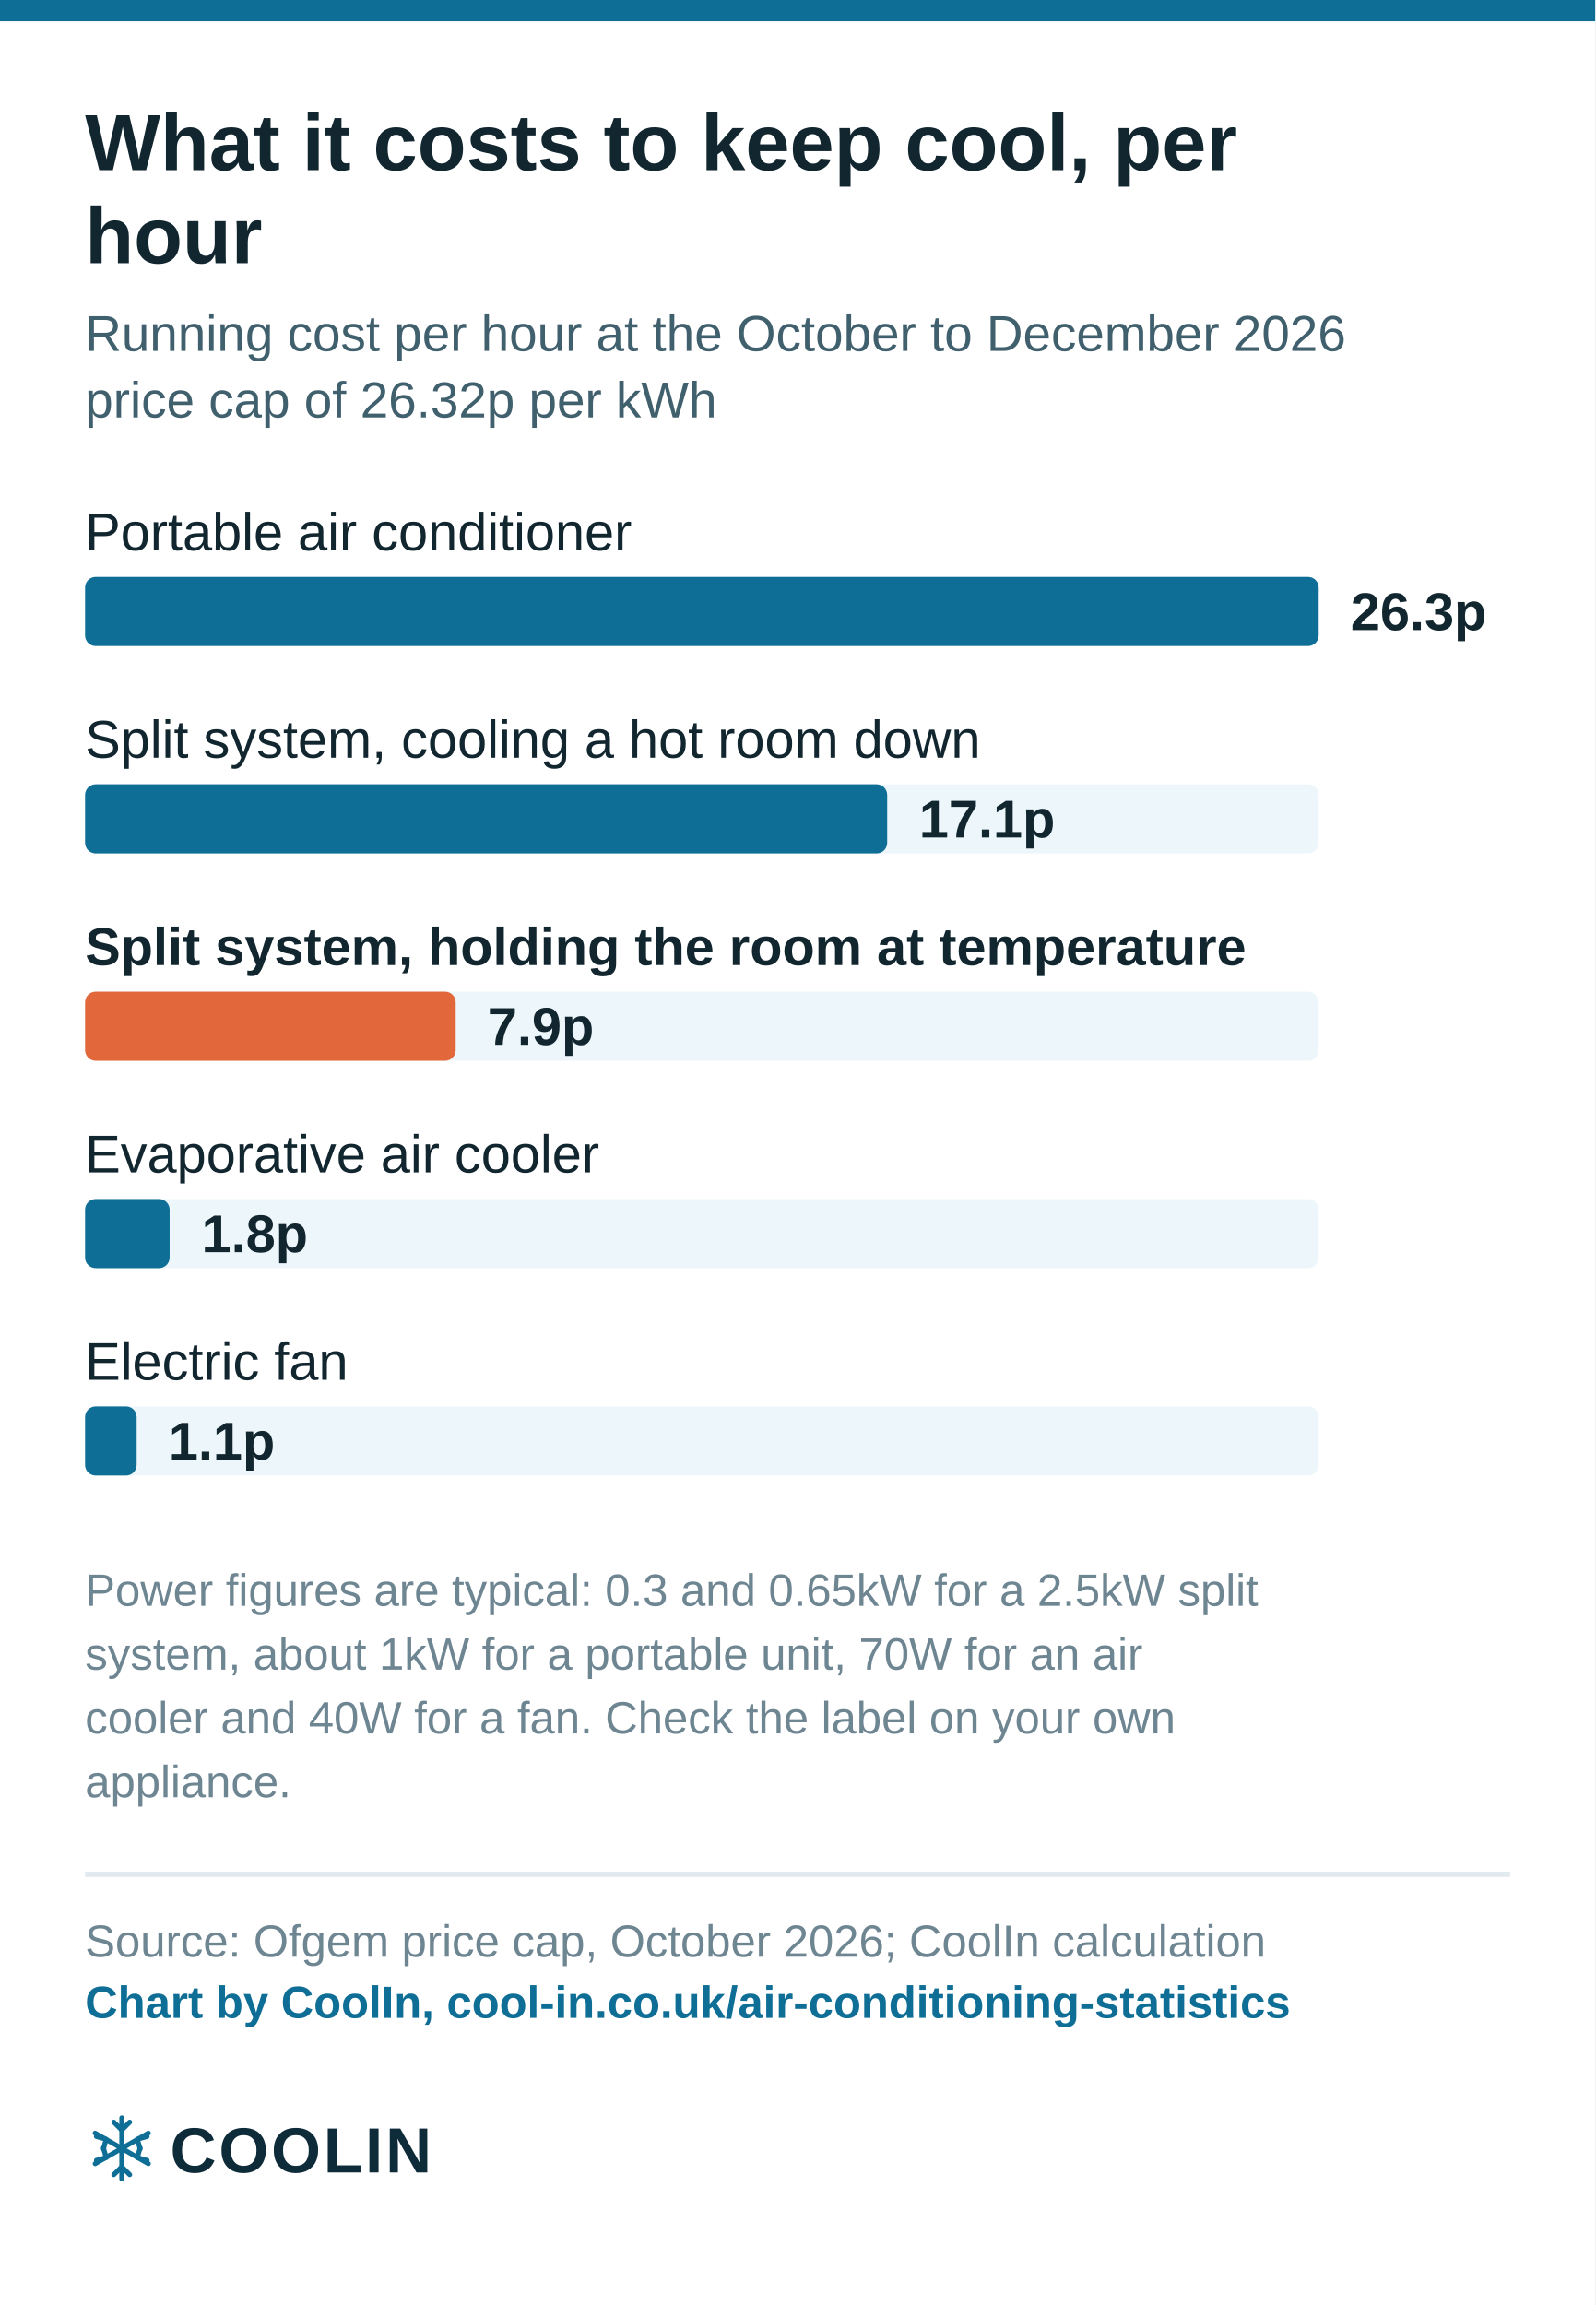
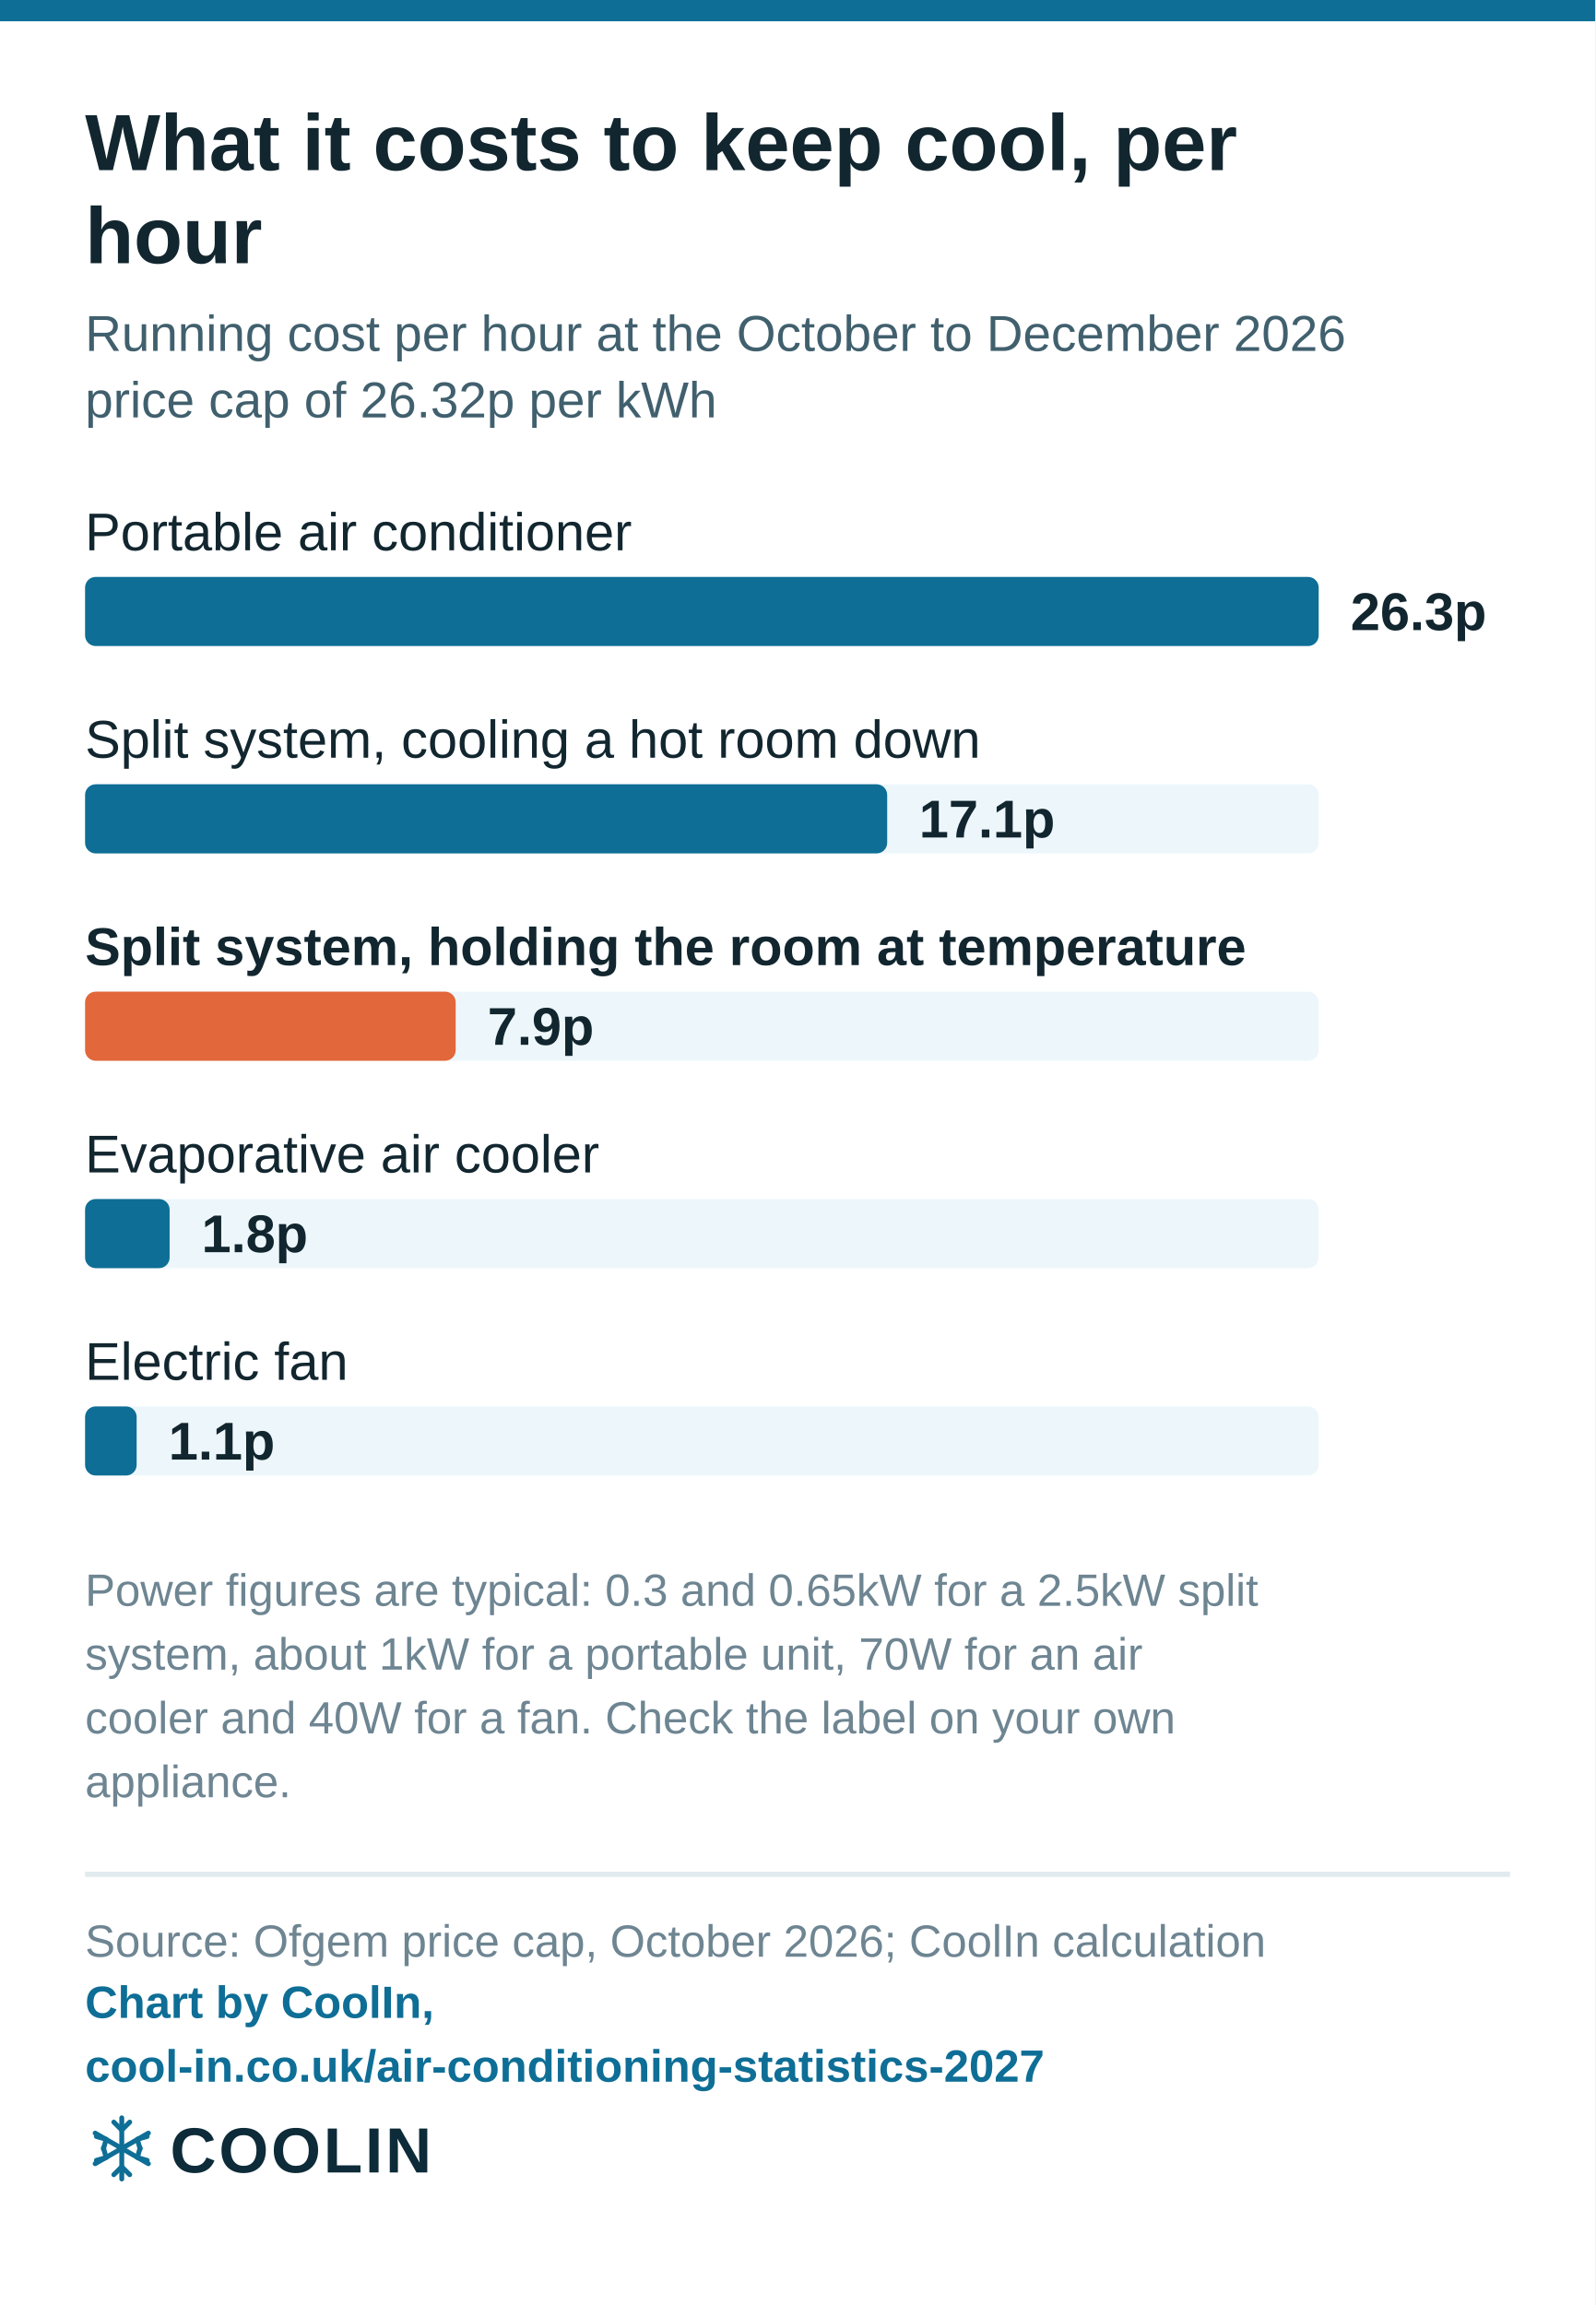
<svg xmlns="http://www.w3.org/2000/svg" viewBox="0 0 600 867" width="600" height="867" font-family="Arial, Helvetica, sans-serif">
  <rect width="600" height="867" fill="#FFFFFF" />
  <rect width="600" height="8" fill="#0E6E96" />
  <text x="32" y="64" font-size="30" font-weight="700" fill="#12262F">What it costs to keep cool, per</text>
  <text x="32" y="99" font-size="30" font-weight="700" fill="#12262F">hour</text>
  <text x="32" y="132" font-size="19" fill="#41606E">Running cost per hour at the October to December 2026</text>
  <text x="32" y="157" font-size="19" fill="#41606E">price cap of 26.32p per kWh</text>
  <g transform="translate(0,187)">
    <defs>
      <pattern id="hatch" width="10" height="10" patternUnits="userSpaceOnUse" patternTransform="rotate(45)">
        <rect width="10" height="10" fill="#FBE7DC" />
        <line x1="0" y1="0" x2="0" y2="10" stroke="#E2673B" stroke-width="4" />
      </pattern>
    </defs>
    <text x="32" y="20" font-size="20" font-weight="400" fill="#12262F">Portable air conditioner</text>
    <rect x="32" y="30" width="464.0" height="26" rx="4" fill="#D7EDF7" opacity=".45" />
    <rect x="32" y="30" width="464.0" height="26" rx="4" fill="#0E6E96" />
    <text x="508.0" y="50" font-size="20" font-weight="700" fill="#12262F">26.3p</text>
    <text x="32" y="98" font-size="20" font-weight="400" fill="#12262F">Split system, cooling a hot room down</text>
    <rect x="32" y="108" width="464.0" height="26" rx="4" fill="#D7EDF7" opacity=".45" />
    <rect x="32" y="108" width="301.7" height="26" rx="4" fill="#0E6E96" />
    <text x="345.7" y="128" font-size="20" font-weight="700" fill="#12262F">17.1p</text>
    <text x="32" y="176" font-size="20" font-weight="700" fill="#12262F">Split system, holding the room at temperature</text>
    <rect x="32" y="186" width="464.0" height="26" rx="4" fill="#D7EDF7" opacity=".45" />
    <rect x="32" y="186" width="139.4" height="26" rx="4" fill="#E2673B" />
    <text x="183.4" y="206" font-size="20" font-weight="700" fill="#12262F">7.9p</text>
    <text x="32" y="254" font-size="20" font-weight="400" fill="#12262F">Evaporative air cooler</text>
    <rect x="32" y="264" width="464.0" height="26" rx="4" fill="#D7EDF7" opacity=".45" />
    <rect x="32" y="264" width="31.8" height="26" rx="4" fill="#0E6E96" />
    <text x="75.8" y="284" font-size="20" font-weight="700" fill="#12262F">1.8p</text>
    <text x="32" y="332" font-size="20" font-weight="400" fill="#12262F">Electric fan</text>
    <rect x="32" y="342" width="464.0" height="26" rx="4" fill="#D7EDF7" opacity=".45" />
    <rect x="32" y="342" width="19.4" height="26" rx="4" fill="#0E6E96" />
    <text x="63.4" y="362" font-size="20" font-weight="700" fill="#12262F">1.1p</text>
  </g>
  <text x="32" y="604" font-size="17" fill="#6E8592">Power figures are typical: 0.3 and 0.65kW for a 2.5kW split</text>
  <text x="32" y="628" font-size="17" fill="#6E8592">system, about 1kW for a portable unit, 70W for an air</text>
  <text x="32" y="652" font-size="17" fill="#6E8592">cooler and 40W for a fan. Check the label on your own</text>
  <text x="32" y="676" font-size="17" fill="#6E8592">appliance.</text>
  <line x1="32" y1="705" x2="568" y2="705" stroke="#E1EAEF" stroke-width="2" />
  <text x="32" y="736" font-size="17" fill="#6E8592">Source: Ofgem price cap, October 2026; CoolIn calculation</text>
-   <text x="32" y="759" font-size="17" font-weight="700" fill="#0E6E96">Chart by CoolIn, cool-in.co.uk/air-conditioning-statistics</text>
+   <text x="32" y="759" font-size="17" font-weight="700" fill="#0E6E96">Chart by CoolIn,</text>
+   <text x="32" y="783" font-size="17" font-weight="700" fill="#0E6E96">cool-in.co.uk/air-conditioning-statistics-2027</text>
  <g transform="translate(32,794.3) scale(1.150)" fill="none" stroke="#0E6E96" stroke-width="1.6" stroke-linecap="round">
    <path d="M12 2v20" />
    <path d="M3.3 7 20.7 17" />
    <path d="M20.7 7 3.3 17" />
    <path d="M12 6 9.4 3.4M12 6l2.6-2.6M12 18l-2.6 2.6M12 18l2.6 2.6" />
    <path d="m17.1 9 3.2-.9M17.1 9l.9 3.2M6.9 15l-3.2.9M6.9 15 6 11.8" />
    <path d="m17.1 15 3.2.9M17.1 15l.9-3.2M6.9 9l-3.2-.9M6.9 9 6 12.2" />
  </g>
  <text x="64" y="817.15" font-size="24" font-weight="900" letter-spacing="1" fill="#0D2B38">COOLIN</text>
</svg>
